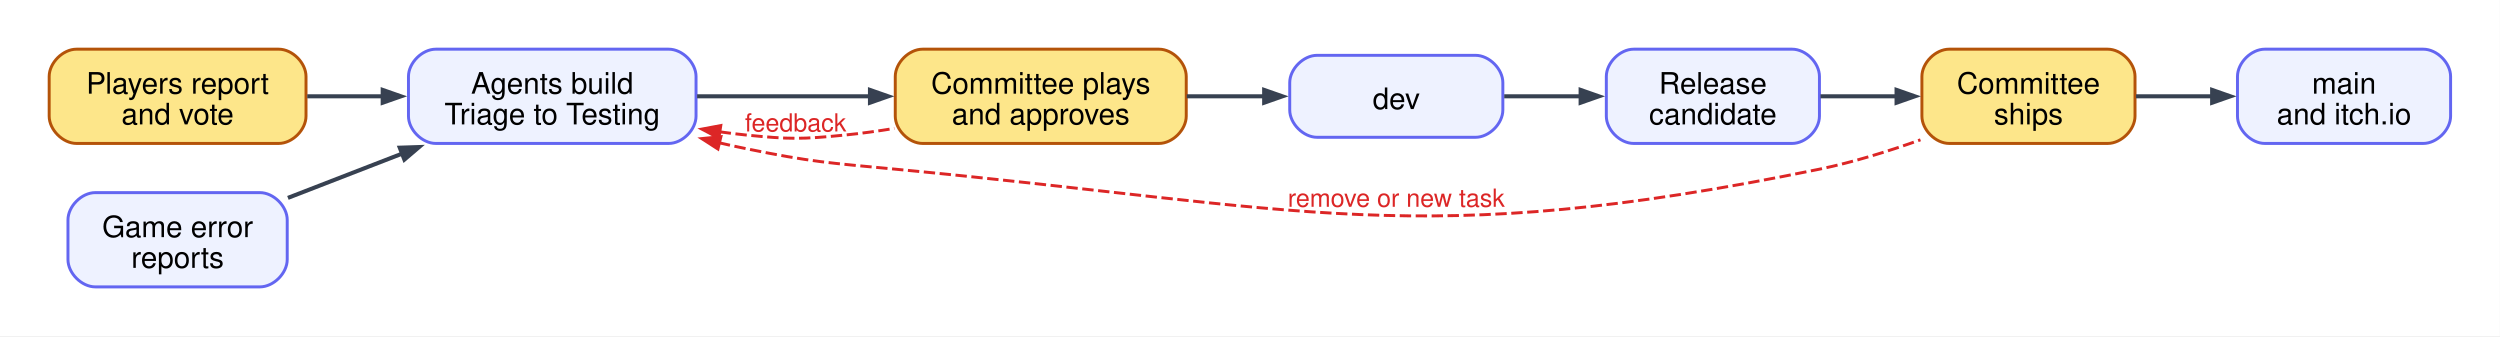
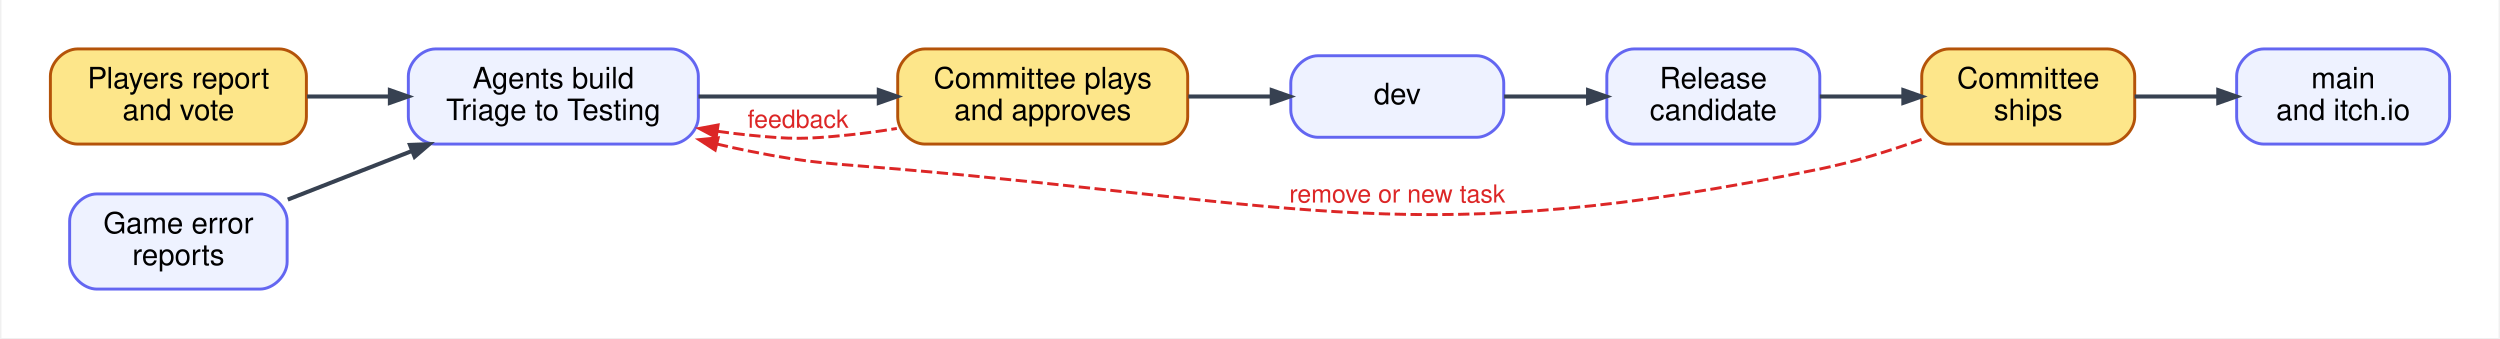
- <svg xmlns="http://www.w3.org/2000/svg" width="1098pt" height="148pt" viewBox="0.00 0.00 1098.00 148.00">
-   <g id="graph0" class="graph" transform="scale(1 1) rotate(0) translate(21.6 126)">
-     <polygon fill="white" stroke="none" points="-21.6,21.6 -21.6,-126 1076.3,-126 1076.3,21.6 -21.6,21.6" />
+ <svg xmlns="http://www.w3.org/2000/svg" width="1102pt" height="149pt" viewBox="0.00 0.00 1102.20 149.20">
+   <g id="graph0" class="graph" transform="scale(1 1) rotate(0) translate(21.6 127.6)">
+     <polygon fill="white" stroke="transparent" points="-21.6,21.6 -21.6,-127.6 1080.6,-127.6 1080.6,21.6 -21.6,21.6" />
    <g id="node1" class="node">
-       <path fill="#fde68a" stroke="#b45309" stroke-width="1.3" d="M100.8,-104.4C100.8,-104.4 12,-104.4 12,-104.4 6,-104.4 0,-98.4 0,-92.4 0,-92.4 0,-75 0,-75 0,-69 6,-63 12,-63 12,-63 100.8,-63 100.8,-63 106.8,-63 112.8,-69 112.8,-75 112.8,-75 112.8,-92.4 112.8,-92.4 112.8,-98.4 106.8,-104.4 100.8,-104.4" />
-       <text xml:space="preserve" text-anchor="middle" x="56.4" y="-84.85" font-family="Helvetica,sans-Serif" font-size="13.00">Players report</text>
-       <text xml:space="preserve" text-anchor="middle" x="56.4" y="-71.35" font-family="Helvetica,sans-Serif" font-size="13.00">and vote</text>
+       <path fill="#fde68a" stroke="#b45309" stroke-width="1.3" d="M101,-106C101,-106 12,-106 12,-106 6,-106 0,-100 0,-94 0,-94 0,-76 0,-76 0,-70 6,-64 12,-64 12,-64 101,-64 101,-64 107,-64 113,-70 113,-76 113,-76 113,-94 113,-94 113,-100 107,-106 101,-106" />
+       <text text-anchor="middle" x="56.5" y="-88.6" font-family="Helvetica,sans-Serif" font-size="13.00">Players report</text>
+       <text text-anchor="middle" x="56.5" y="-74.6" font-family="Helvetica,sans-Serif" font-size="13.00">and vote</text>
    </g>
    <g id="node2" class="node">
-       <path fill="#eef2ff" stroke="#6366f1" stroke-width="1.3" d="M272.1,-104.4C272.1,-104.4 169.8,-104.4 169.8,-104.4 163.8,-104.4 157.8,-98.4 157.8,-92.4 157.8,-92.4 157.8,-75 157.8,-75 157.8,-69 163.8,-63 169.8,-63 169.8,-63 272.1,-63 272.1,-63 278.1,-63 284.1,-69 284.1,-75 284.1,-75 284.1,-92.4 284.1,-92.4 284.1,-98.4 278.1,-104.4 272.1,-104.4" />
-       <text xml:space="preserve" text-anchor="middle" x="220.95" y="-84.85" font-family="Helvetica,sans-Serif" font-size="13.00">Agents build</text>
-       <text xml:space="preserve" text-anchor="middle" x="220.95" y="-71.35" font-family="Helvetica,sans-Serif" font-size="13.00">Triage to Testing</text>
+       <path fill="#eef2ff" stroke="#6366f1" stroke-width="1.3" d="M274,-106C274,-106 170,-106 170,-106 164,-106 158,-100 158,-94 158,-94 158,-76 158,-76 158,-70 164,-64 170,-64 170,-64 274,-64 274,-64 280,-64 286,-70 286,-76 286,-76 286,-94 286,-94 286,-100 280,-106 274,-106" />
+       <text text-anchor="middle" x="222" y="-88.6" font-family="Helvetica,sans-Serif" font-size="13.00">Agents build</text>
+       <text text-anchor="middle" x="222" y="-74.6" font-family="Helvetica,sans-Serif" font-size="13.00">Triage to Testing</text>
    </g>
    <g id="edge1" class="edge">
-       <path fill="none" stroke="#374151" stroke-width="1.8" d="M113.34,-83.7C124.06,-83.7 135.43,-83.7 146.6,-83.7" />
-       <polygon fill="#374151" stroke="#374151" stroke-width="1.8" points="146.49,-86.5 154.49,-83.7 146.49,-80.9 146.49,-86.5" />
+       <path fill="none" stroke="#374151" stroke-width="1.8" d="M113.31,-85C124.96,-85 137.4,-85 149.52,-85" />
+       <polygon fill="#374151" stroke="#374151" stroke-width="1.8" points="149.86,-87.8 157.86,-85 149.86,-82.2 149.86,-87.8" />
    </g>
    <g id="node3" class="node">
-       <path fill="#fde68a" stroke="#b45309" stroke-width="1.3" d="M487.4,-104.4C487.4,-104.4 383.6,-104.4 383.6,-104.4 377.6,-104.4 371.6,-98.4 371.6,-92.4 371.6,-92.4 371.6,-75 371.6,-75 371.6,-69 377.6,-63 383.6,-63 383.6,-63 487.4,-63 487.4,-63 493.4,-63 499.4,-69 499.4,-75 499.4,-75 499.4,-92.4 499.4,-92.4 499.4,-98.4 493.4,-104.4 487.4,-104.4" />
-       <text xml:space="preserve" text-anchor="middle" x="435.5" y="-84.85" font-family="Helvetica,sans-Serif" font-size="13.00">Committee plays</text>
-       <text xml:space="preserve" text-anchor="middle" x="435.5" y="-71.35" font-family="Helvetica,sans-Serif" font-size="13.00">and approves</text>
+       <path fill="#fde68a" stroke="#b45309" stroke-width="1.3" d="M490,-106C490,-106 386,-106 386,-106 380,-106 374,-100 374,-94 374,-94 374,-76 374,-76 374,-70 380,-64 386,-64 386,-64 490,-64 490,-64 496,-64 502,-70 502,-76 502,-76 502,-94 502,-94 502,-100 496,-106 490,-106" />
+       <text text-anchor="middle" x="438" y="-88.6" font-family="Helvetica,sans-Serif" font-size="13.00">Committee plays</text>
+       <text text-anchor="middle" x="438" y="-74.6" font-family="Helvetica,sans-Serif" font-size="13.00">and approves</text>
    </g>
    <g id="edge2" class="edge">
-       <path fill="none" stroke="#374151" stroke-width="1.8" d="M284.57,-83.7C308.47,-83.7 335.92,-83.7 360.76,-83.7" />
-       <polygon fill="#374151" stroke="#374151" stroke-width="1.8" points="360.5,-86.5 368.5,-83.7 360.5,-80.9 360.5,-86.5" />
+       <path fill="none" stroke="#374151" stroke-width="1.8" d="M286.05,-85C310.97,-85 339.74,-85 365.44,-85" />
+       <polygon fill="#374151" stroke="#374151" stroke-width="1.8" points="365.66,-87.8 373.66,-85 365.66,-82.2 365.66,-87.8" />
    </g>
    <g id="edge8" class="edge">
-       <path fill="none" stroke="#dc2626" stroke-width="1.3" stroke-dasharray="5,2" d="M294.47,-68.11C298.39,-67.56 302.29,-67.08 306.1,-66.7 325.34,-64.78 330.36,-64.79 349.6,-66.7 356.63,-67.4 363.94,-68.41 371.19,-69.6" />
-       <polygon fill="#dc2626" stroke="#dc2626" stroke-width="1.3" points="294.12,-65.33 286.64,-69.3 294.97,-70.86 294.12,-65.33" />
-       <text xml:space="preserve" text-anchor="middle" x="327.85" y="-68.25" font-family="Helvetica,sans-Serif" font-size="11.00" fill="#dc2626">feedback</text>
+       <path fill="none" stroke="#dc2626" stroke-width="1.3" stroke-dasharray="5,2" d="M294.56,-69.64C299.09,-69 303.6,-68.44 308,-68 327.46,-66.07 332.54,-66.07 352,-68 359.04,-68.7 366.36,-69.71 373.62,-70.9" />
+       <polygon fill="#dc2626" stroke="#dc2626" stroke-width="1.3" points="293.86,-66.92 286.38,-70.9 294.72,-72.45 293.86,-66.92" />
+       <text text-anchor="middle" x="330" y="-71.2" font-family="Helvetica,sans-Serif" font-size="11.00" fill="#dc2626">feedback</text>
    </g>
    <g id="node6" class="node">
-       <path fill="#fde68a" stroke="#b45309" stroke-width="1.3" d="M904.1,-104.4C904.1,-104.4 834.5,-104.4 834.5,-104.4 828.5,-104.4 822.5,-98.4 822.5,-92.4 822.5,-92.4 822.5,-75 822.5,-75 822.5,-69 828.5,-63 834.5,-63 834.5,-63 904.1,-63 904.1,-63 910.1,-63 916.1,-69 916.1,-75 916.1,-75 916.1,-92.4 916.1,-92.4 916.1,-98.4 910.1,-104.4 904.1,-104.4" />
-       <text xml:space="preserve" text-anchor="middle" x="869.3" y="-84.85" font-family="Helvetica,sans-Serif" font-size="13.00">Committee</text>
-       <text xml:space="preserve" text-anchor="middle" x="869.3" y="-71.35" font-family="Helvetica,sans-Serif" font-size="13.00">ships</text>
+       <path fill="#fde68a" stroke="#b45309" stroke-width="1.3" d="M908,-106C908,-106 838,-106 838,-106 832,-106 826,-100 826,-94 826,-94 826,-76 826,-76 826,-70 832,-64 838,-64 838,-64 908,-64 908,-64 914,-64 920,-70 920,-76 920,-76 920,-94 920,-94 920,-100 914,-106 908,-106" />
+       <text text-anchor="middle" x="873" y="-88.6" font-family="Helvetica,sans-Serif" font-size="13.00">Committee</text>
+       <text text-anchor="middle" x="873" y="-74.6" font-family="Helvetica,sans-Serif" font-size="13.00">ships</text>
    </g>
    <g id="edge9" class="edge">
-       <path fill="none" stroke="#dc2626" stroke-width="1.3" stroke-dasharray="5,2" d="M294.13,-63.32C298.17,-62.38 302.18,-61.5 306.1,-60.7 334.89,-54.81 342.35,-54.47 371.6,-51.7 551.2,-34.71 600.76,-15.54 777.5,-51.7 792.24,-54.72 807.84,-59.57 821.87,-64.59" />
-       <polygon fill="#dc2626" stroke="#dc2626" stroke-width="1.3" points="293.72,-60.54 286.6,-65.13 295.03,-65.98 293.72,-60.54" />
-       <text xml:space="preserve" text-anchor="middle" x="591.65" y="-35.17" font-family="Helvetica,sans-Serif" font-size="11.00" fill="#dc2626">remove or new task</text>
+       <path fill="none" stroke="#dc2626" stroke-width="1.3" stroke-dasharray="5,2" d="M294.18,-64.04C298.84,-62.93 303.47,-61.91 308,-61 336.97,-55.19 344.56,-55.55 374,-53 554.22,-37.41 603.77,-16.81 781,-53 795.93,-56.05 811.75,-60.97 825.93,-66.06" />
+       <polygon fill="#dc2626" stroke="#dc2626" stroke-width="1.3" points="293.43,-61.34 286.33,-65.96 294.76,-66.78 293.43,-61.34" />
+       <text text-anchor="middle" x="594.5" y="-38.2" font-family="Helvetica,sans-Serif" font-size="11.00" fill="#dc2626">remove or new task</text>
    </g>
    <g id="node4" class="node">
-       <path fill="#eef2ff" stroke="#6366f1" stroke-width="1.3" d="M626.45,-101.7C626.45,-101.7 556.85,-101.7 556.85,-101.7 550.85,-101.7 544.85,-95.7 544.85,-89.7 544.85,-89.7 544.85,-77.7 544.85,-77.7 544.85,-71.7 550.85,-65.7 556.85,-65.7 556.85,-65.7 626.45,-65.7 626.45,-65.7 632.45,-65.7 638.45,-71.7 638.45,-77.7 638.45,-77.7 638.45,-89.7 638.45,-89.7 638.45,-95.7 632.45,-101.7 626.45,-101.7" />
-       <text xml:space="preserve" text-anchor="middle" x="591.65" y="-78.1" font-family="Helvetica,sans-Serif" font-size="13.00">dev</text>
+       <path fill="#eef2ff" stroke="#6366f1" stroke-width="1.3" d="M629.5,-103C629.5,-103 559.5,-103 559.5,-103 553.5,-103 547.5,-97 547.5,-91 547.5,-91 547.5,-79 547.5,-79 547.5,-73 553.5,-67 559.5,-67 559.5,-67 629.5,-67 629.5,-67 635.5,-67 641.5,-73 641.5,-79 641.5,-79 641.5,-91 641.5,-91 641.5,-97 635.5,-103 629.5,-103" />
+       <text text-anchor="middle" x="594.5" y="-81.6" font-family="Helvetica,sans-Serif" font-size="13.00">dev</text>
    </g>
    <g id="edge3" class="edge">
-       <path fill="none" stroke="#374151" stroke-width="1.8" d="M499.64,-83.7C510.99,-83.7 522.74,-83.7 533.89,-83.7" />
-       <polygon fill="#374151" stroke="#374151" stroke-width="1.8" points="533.63,-86.5 541.63,-83.7 533.63,-80.9 533.63,-86.5" />
+       <path fill="none" stroke="#374151" stroke-width="1.8" d="M502.29,-85C514.47,-85 527.14,-85 539.02,-85" />
+       <polygon fill="#374151" stroke="#374151" stroke-width="1.8" points="539.1,-87.8 547.1,-85 539.1,-82.2 539.1,-87.8" />
    </g>
    <g id="node5" class="node">
-       <path fill="#eef2ff" stroke="#6366f1" stroke-width="1.3" d="M765.5,-104.4C765.5,-104.4 695.9,-104.4 695.9,-104.4 689.9,-104.4 683.9,-98.4 683.9,-92.4 683.9,-92.4 683.9,-75 683.9,-75 683.9,-69 689.9,-63 695.9,-63 695.9,-63 765.5,-63 765.5,-63 771.5,-63 777.5,-69 777.5,-75 777.5,-75 777.5,-92.4 777.5,-92.4 777.5,-98.4 771.5,-104.4 765.5,-104.4" />
-       <text xml:space="preserve" text-anchor="middle" x="730.7" y="-84.85" font-family="Helvetica,sans-Serif" font-size="13.00">Release</text>
-       <text xml:space="preserve" text-anchor="middle" x="730.7" y="-71.35" font-family="Helvetica,sans-Serif" font-size="13.00">candidate</text>
+       <path fill="#eef2ff" stroke="#6366f1" stroke-width="1.3" d="M769,-106C769,-106 699,-106 699,-106 693,-106 687,-100 687,-94 687,-94 687,-76 687,-76 687,-70 693,-64 699,-64 699,-64 769,-64 769,-64 775,-64 781,-70 781,-76 781,-76 781,-94 781,-94 781,-100 775,-106 769,-106" />
+       <text text-anchor="middle" x="734" y="-88.6" font-family="Helvetica,sans-Serif" font-size="13.00">Release</text>
+       <text text-anchor="middle" x="734" y="-74.6" font-family="Helvetica,sans-Serif" font-size="13.00">candidate</text>
    </g>
    <g id="edge4" class="edge">
-       <path fill="none" stroke="#374151" stroke-width="1.8" d="M639.05,-83.7C649.88,-83.7 661.53,-83.7 672.76,-83.7" />
-       <polygon fill="#374151" stroke="#374151" stroke-width="1.8" points="672.62,-86.5 680.62,-83.7 672.62,-80.9 672.62,-86.5" />
+       <path fill="none" stroke="#374151" stroke-width="1.8" d="M641.67,-85C653.46,-85 666.25,-85 678.41,-85" />
+       <polygon fill="#374151" stroke="#374151" stroke-width="1.8" points="678.72,-87.8 686.72,-85 678.72,-82.2 678.72,-87.8" />
    </g>
    <g id="edge5" class="edge">
-       <path fill="none" stroke="#374151" stroke-width="1.8" d="M777.95,-83.7C788.74,-83.7 800.35,-83.7 811.54,-83.7" />
-       <polygon fill="#374151" stroke="#374151" stroke-width="1.8" points="811.38,-86.5 819.38,-83.7 811.38,-80.9 811.38,-86.5" />
+       <path fill="none" stroke="#374151" stroke-width="1.8" d="M781,-85C792.75,-85 805.49,-85 817.61,-85" />
+       <polygon fill="#374151" stroke="#374151" stroke-width="1.8" points="817.89,-87.8 825.89,-85 817.89,-82.2 817.89,-87.8" />
    </g>
    <g id="node7" class="node">
-       <path fill="#eef2ff" stroke="#6366f1" stroke-width="1.3" d="M1042.7,-104.4C1042.7,-104.4 973.1,-104.4 973.1,-104.4 967.1,-104.4 961.1,-98.4 961.1,-92.4 961.1,-92.4 961.1,-75 961.1,-75 961.1,-69 967.1,-63 973.1,-63 973.1,-63 1042.7,-63 1042.7,-63 1048.7,-63 1054.7,-69 1054.7,-75 1054.7,-75 1054.7,-92.4 1054.7,-92.4 1054.7,-98.4 1048.7,-104.4 1042.7,-104.4" />
-       <text xml:space="preserve" text-anchor="middle" x="1007.9" y="-84.85" font-family="Helvetica,sans-Serif" font-size="13.00">main</text>
-       <text xml:space="preserve" text-anchor="middle" x="1007.9" y="-71.35" font-family="Helvetica,sans-Serif" font-size="13.00">and itch.io</text>
+       <path fill="#eef2ff" stroke="#6366f1" stroke-width="1.3" d="M1047,-106C1047,-106 977,-106 977,-106 971,-106 965,-100 965,-94 965,-94 965,-76 965,-76 965,-70 971,-64 977,-64 977,-64 1047,-64 1047,-64 1053,-64 1059,-70 1059,-76 1059,-76 1059,-94 1059,-94 1059,-100 1053,-106 1047,-106" />
+       <text text-anchor="middle" x="1012" y="-88.6" font-family="Helvetica,sans-Serif" font-size="13.00">main</text>
+       <text text-anchor="middle" x="1012" y="-74.6" font-family="Helvetica,sans-Serif" font-size="13.00">and itch.io</text>
    </g>
    <g id="edge6" class="edge">
-       <path fill="none" stroke="#374151" stroke-width="1.8" d="M916.55,-83.7C927.34,-83.7 938.95,-83.7 950.14,-83.7" />
-       <polygon fill="#374151" stroke="#374151" stroke-width="1.8" points="949.98,-86.5 957.98,-83.7 949.98,-80.9 949.98,-86.5" />
+       <path fill="none" stroke="#374151" stroke-width="1.8" d="M920,-85C931.75,-85 944.49,-85 956.61,-85" />
+       <polygon fill="#374151" stroke="#374151" stroke-width="1.8" points="956.89,-87.8 964.89,-85 956.89,-82.2 956.89,-87.8" />
    </g>
    <g id="node8" class="node">
-       <path fill="#eef2ff" stroke="#6366f1" stroke-width="1.3" d="M92.55,-41.4C92.55,-41.4 20.25,-41.4 20.25,-41.4 14.25,-41.4 8.25,-35.4 8.25,-29.4 8.25,-29.4 8.25,-12 8.25,-12 8.25,-6 14.25,0 20.25,0 20.25,0 92.55,0 92.55,0 98.55,0 104.55,-6 104.55,-12 104.55,-12 104.55,-29.4 104.55,-29.4 104.55,-35.4 98.55,-41.4 92.55,-41.4" />
-       <text xml:space="preserve" text-anchor="middle" x="56.4" y="-21.85" font-family="Helvetica,sans-Serif" font-size="13.00">Game error</text>
-       <text xml:space="preserve" text-anchor="middle" x="56.4" y="-8.35" font-family="Helvetica,sans-Serif" font-size="13.00">reports</text>
+       <path fill="#eef2ff" stroke="#6366f1" stroke-width="1.3" d="M92.5,-42C92.5,-42 20.5,-42 20.5,-42 14.5,-42 8.5,-36 8.5,-30 8.5,-30 8.5,-12 8.5,-12 8.5,-6 14.5,0 20.5,0 20.5,0 92.5,0 92.5,0 98.5,0 104.5,-6 104.5,-12 104.5,-12 104.5,-30 104.5,-30 104.5,-36 98.5,-42 92.5,-42" />
+       <text text-anchor="middle" x="56.5" y="-24.6" font-family="Helvetica,sans-Serif" font-size="13.00">Game error</text>
+       <text text-anchor="middle" x="56.5" y="-10.6" font-family="Helvetica,sans-Serif" font-size="13.00">reports</text>
    </g>
    <g id="edge7" class="edge">
-       <path fill="none" stroke="#374151" stroke-width="1.8" d="M104.85,-39.09C120.6,-45.19 138.4,-52.1 155.22,-58.61" />
-       <polygon fill="#374151" stroke="#374151" stroke-width="1.8" points="153.98,-61.13 162.45,-61.41 156,-55.91 153.98,-61.13" />
+       <path fill="none" stroke="#374151" stroke-width="1.8" d="M104.79,-39.51C121.87,-46.2 141.41,-53.85 159.53,-60.94" />
+       <polygon fill="#374151" stroke="#374151" stroke-width="1.8" points="158.73,-63.63 167.2,-63.94 160.77,-58.42 158.73,-63.63" />
    </g>
  </g>
</svg>
